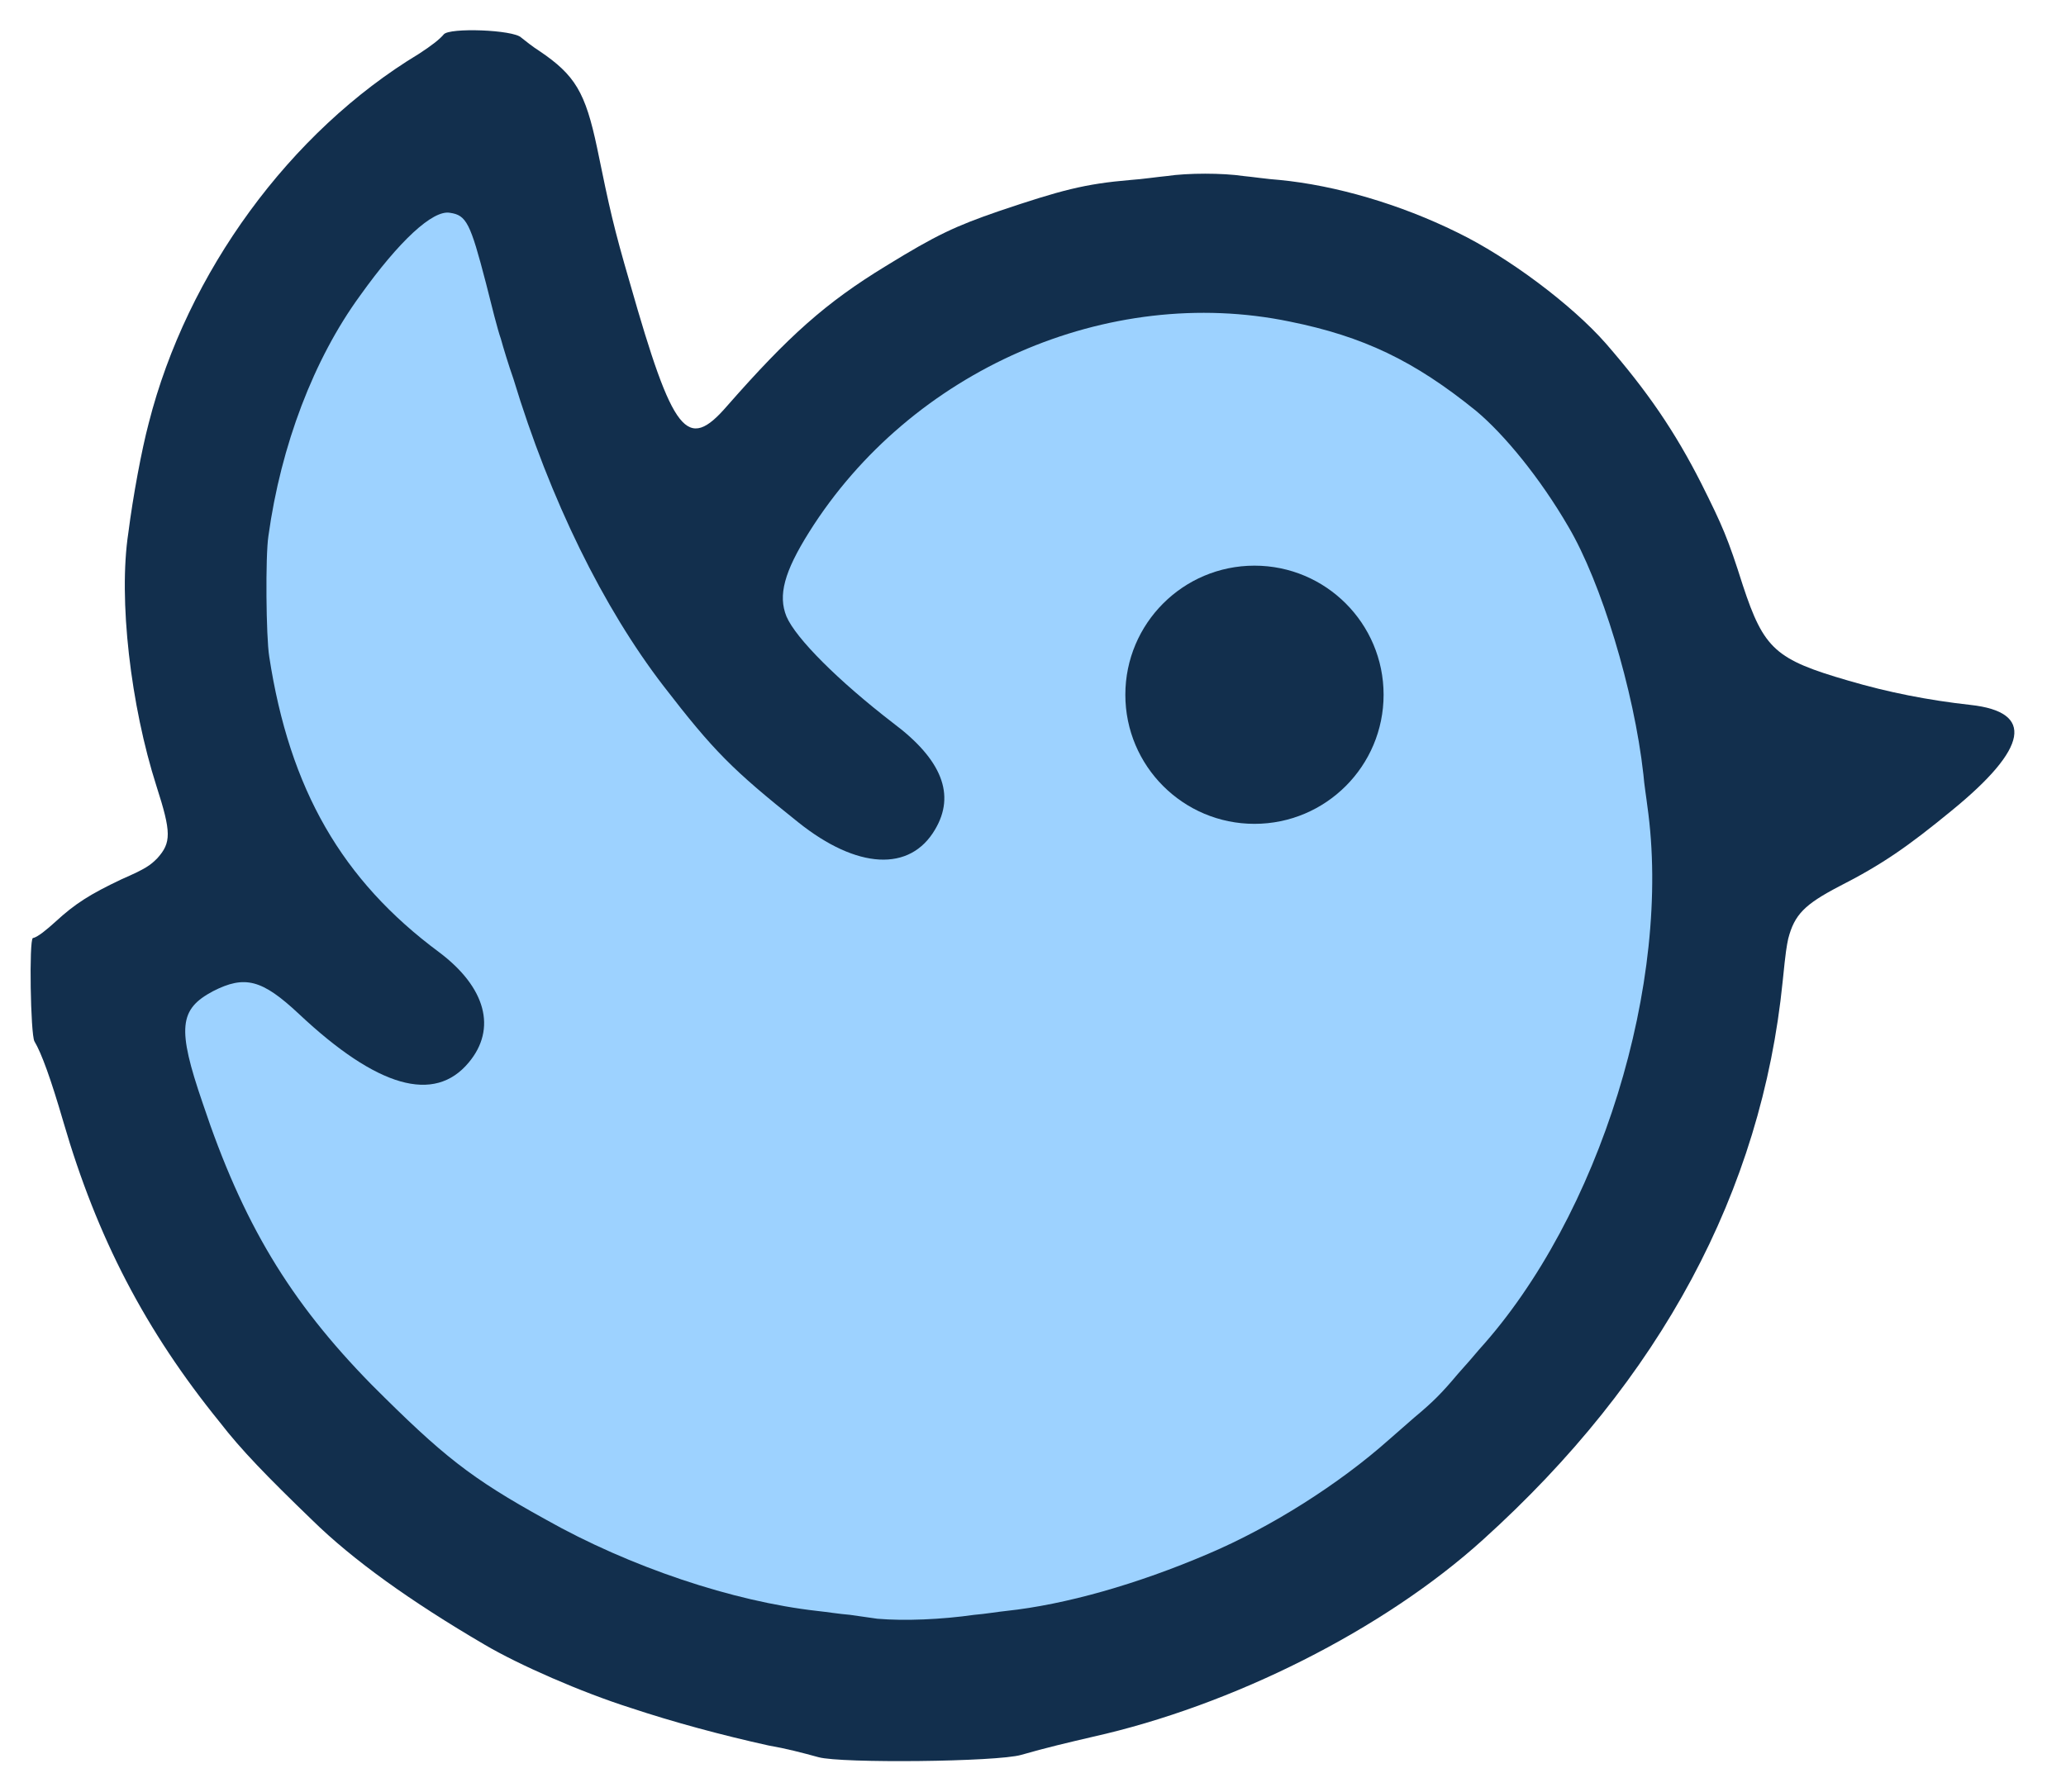
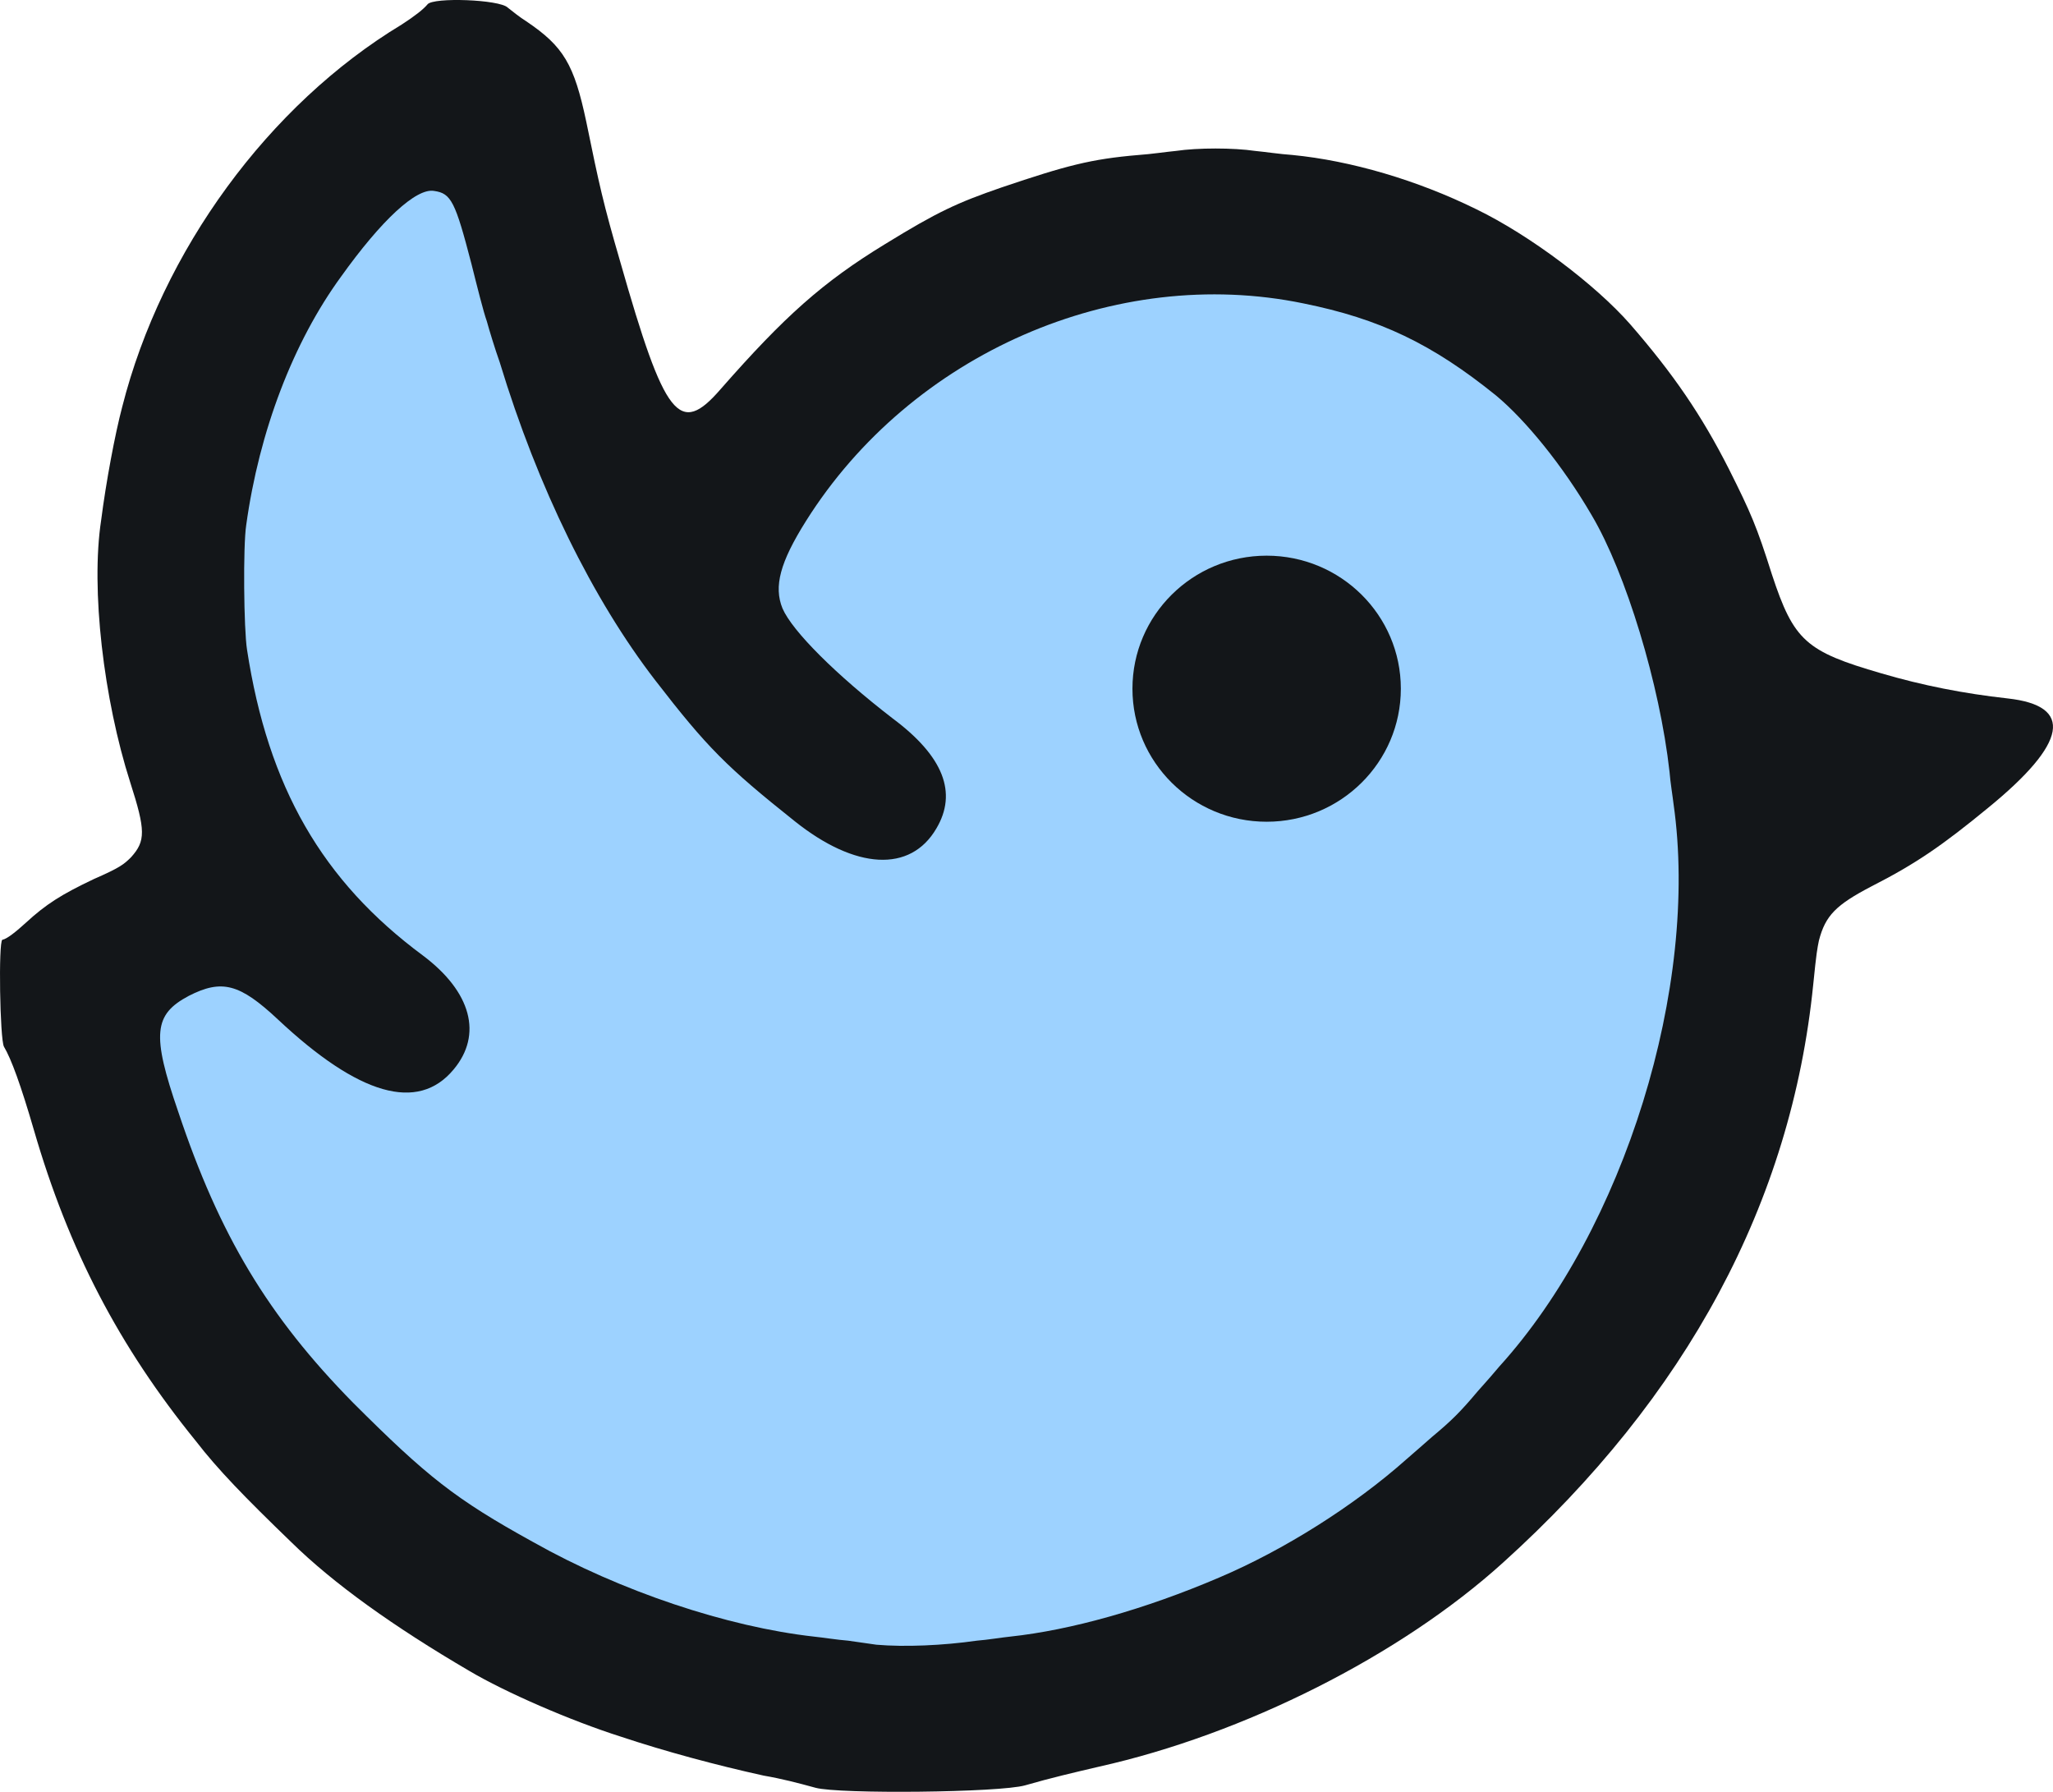
- <svg xmlns="http://www.w3.org/2000/svg" viewBox="-4 -4 264 229" role="img" aria-label="QuotaBird">
-   <path class="o" fill="#122F4D" fill-rule="evenodd" d="M100.6 220.6C98.4 220.0 96.5 219.5 94.2 219.1C88.3 217.8 82.0 216.1 76.6 214.3C70.3 212.3 62.3 208.8 57.9 206.2C48.5 200.7 41.1 195.4 35.9 190.3C30.1 184.7 26.8 181.3 24.1 177.8C14.6 166.1 8.4 154.2 4.1 139.4C2.5 133.9 1.3 130.6 0.4 129.1C-0.1 128.2 -0.3 116.1 0.2 115.9C0.8 115.8 2.0 114.8 3.1 113.8C5.6 111.5 7.5 110.3 11.5 108.4C14.7 107.0 15.2 106.6 16.1 105.7C17.9 103.7 17.9 102.4 16.0 96.5C12.7 86.2 11.1 72.6 12.4 64.1C13.0 59.4 14.1 53.5 15.0 50.1C19.9 30.8 33.1 12.8 49.5 2.9C51.2 1.8 52.2 1.0 52.7 0.4C53.4 -0.5 61.6 -0.2 62.6 0.8C63.1 1.2 64.1 2.0 64.9 2.5C69.5 5.6 70.8 7.8 72.3 14.9C73.9 22.7 74.4 25.0 76.5 32.2C82.0 51.5 83.8 53.8 88.9 47.9C96.8 38.9 101.5 34.7 109.2 30.0C115.7 26.0 118.1 24.9 123.6 23.0C131.6 20.3 134.6 19.5 140.5 19.0C142.0 18.9 144.0 18.6 145.1 18.5C147.8 18.1 152.2 18.1 154.9 18.5C156.0 18.6 158.0 18.9 159.5 19.0C166.7 19.7 174.9 22.1 182.2 25.7C188.8 28.9 196.9 35.0 201.2 39.9C206.5 46.0 210.0 51.1 213.4 57.8C216.1 63.2 216.8 64.8 218.7 70.8C221.4 79.0 222.9 80.3 232.2 83.0C237.3 84.5 242.4 85.5 247.8 86.1C256.0 87.0 255.2 91.6 245.4 99.6C239.8 104.2 236.5 106.5 231.0 109.3C226.6 111.6 225.3 112.9 224.5 116.0C224.3 117.0 224.2 117.4 223.8 121.4C221.1 148.3 208.2 172.3 185.5 192.8C172.8 204.3 153.5 214.0 135.6 218.0C132.6 218.7 129.6 219.4 126.5 220.3C123.4 221.2 103.5 221.4 100.6 220.6Z" />
-   <path fill="#9DD2FF" fill-rule="evenodd" d="M108.1 202.9C107.5 202.8 105.9 202.6 104.6 202.4C103.3 202.3 101.4 202.0 100.4 201.9C89.7 200.7 76.5 196.3 65.7 190.2C56.1 184.9 52.6 182.1 43.5 173.0C33.0 162.3 27.0 152.3 21.9 137.0C18.6 127.4 18.9 125.0 23.2 122.7C27.3 120.6 29.5 121.2 34.2 125.6C44.2 135.0 51.5 137.1 55.9 131.8C59.5 127.5 58.1 122.2 52.1 117.7C39.7 108.5 33.0 96.9 30.4 79.9C30.0 77.4 29.9 67.1 30.3 64.5C31.9 52.9 36.1 41.9 42.0 33.8C47.0 26.8 51.3 22.8 53.5 23.2C55.6 23.5 56.1 24.5 58.1 32.2C58.8 35.0 59.6 38.2 60.0 39.3C60.3 40.4 61.0 42.7 61.6 44.4C66.3 59.9 73.1 73.7 80.8 83.7C87.2 92.0 89.6 94.4 98.0 101.1C105.5 107.1 112.3 107.5 115.5 102.0C118.1 97.6 116.4 93.1 110.1 88.4C103.1 83.0 97.7 77.6 96.5 74.8C95.4 72.1 96.2 69.1 99.4 64.0C112.4 43.3 137.6 32.3 160.8 37.1C170.2 39.0 176.7 42.1 184.6 48.5C188.2 51.5 192.8 57.1 196.4 63.3C200.6 70.4 204.8 84.2 206.0 95.0C206.1 96.3 206.4 98.1 206.5 99.0C209.7 121.5 200.4 151.5 185.0 168.5C184.5 169.1 183.3 170.5 182.3 171.6C180.2 174.1 179.1 175.2 176.7 177.2C175.8 178.0 174.3 179.3 173.5 180.0C167.1 185.7 158.4 191.2 150.4 194.6C141.3 198.5 132.1 201.1 124.6 201.9C123.6 202.0 121.8 202.3 120.5 202.4C116.3 203.0 111.6 203.2 108.1 202.9Z" />
-   <circle cx="156.3" cy="84.8" r="16.5" fill="#122F4D" />
+ <svg xmlns="http://www.w3.org/2000/svg" viewBox="0 0 872 761" role="img" aria-label="QuotaBird">
+   <g transform="translate(-1639 -843)">
+     <path class="o" fill="#131619" d="M1985.37 1602.28C1977.8 1600.21 1971.26 1598.49 1963.35 1597.12 1943.05 1592.65 1921.38 1586.8 1902.81 1580.61 1881.14 1573.73 1853.62 1561.69 1838.48 1552.74 1806.15 1533.83 1780.69 1515.59 1762.8 1498.05 1742.85 1478.79 1731.5 1467.09 1722.21 1455.06 1689.53 1414.81 1668.2 1373.88 1653.41 1322.97 1647.91 1304.05 1643.78 1292.7 1640.68 1287.54 1638.96 1284.44 1638.28 1242.82 1640 1242.14 1642.06 1241.79 1646.19 1238.35 1649.97 1234.91 1658.57 1227 1665.11 1222.87 1678.87 1216.34 1689.88 1211.52 1691.6 1210.15 1694.69 1207.05 1700.88 1200.17 1700.88 1195.7 1694.35 1175.4 1683 1139.97 1677.49 1093.19 1681.96 1063.96 1684.03 1047.79 1687.81 1027.5 1690.91 1015.8 1707.76 949.413 1753.17 887.497 1809.59 853.444 1815.43 849.66 1818.87 846.908 1820.59 844.845 1823 841.749 1851.21 842.781 1854.65 846.22 1856.37 847.596 1859.81 850.348 1862.56 852.068 1878.38 862.731 1882.86 870.299 1888.02 894.721 1893.52 921.551 1895.24 929.462 1902.46 954.228 1921.38 1020.62 1927.58 1028.53 1945.12 1008.23 1972.29 977.275 1988.46 962.828 2014.95 946.661 2037.31 932.902 2045.56 929.118 2064.48 922.583 2092 913.296 2102.32 910.544 2122.62 908.824 2127.78 908.48 2134.66 907.448 2138.44 907.104 2147.73 905.728 2162.87 905.728 2172.15 907.104 2175.94 907.448 2182.82 908.48 2187.98 908.824 2212.75 911.232 2240.95 919.487 2266.07 931.87 2288.77 942.877 2316.63 963.86 2331.42 980.715 2349.66 1001.7 2361.7 1019.24 2373.39 1042.29 2382.68 1060.86 2385.09 1066.36 2391.62 1087 2400.91 1115.21 2406.07 1119.68 2438.06 1128.97 2455.61 1134.13 2473.15 1137.57 2491.73 1139.63 2519.93 1142.73 2517.18 1158.55 2483.47 1186.07 2464.21 1201.89 2452.85 1209.8 2433.93 1219.43 2418.8 1227.34 2414.33 1231.82 2411.57 1242.48 2410.89 1245.92 2410.54 1247.29 2409.17 1261.05 2399.88 1353.58 2355.5 1436.14 2277.42 1506.65 2233.73 1546.21 2167.34 1579.57 2105.76 1593.33 2095.44 1595.74 2085.12 1598.15 2074.46 1601.24 2063.8 1604.34 1995.34 1605.03 1985.37 1602.28Z" fill-rule="evenodd" />
+     <path d="M2011.27 1541.53C2009.2 1541.18 2003.7 1540.5 1999.23 1539.81 1994.75 1539.47 1988.22 1538.43 1984.78 1538.09 1947.96 1533.97 1902.54 1518.85 1865.38 1497.89 1832.35 1479.68 1820.31 1470.06 1789 1438.79 1752.87 1402.03 1732.23 1367.67 1714.68 1315.1 1703.32 1282.12 1704.36 1273.87 1719.15 1265.97 1733.26 1258.75 1740.83 1260.81 1757 1275.93 1791.41 1308.23 1816.52 1315.44 1831.66 1297.23 1844.05 1282.46 1839.23 1264.25 1818.59 1248.79 1775.92 1217.18 1752.87 1177.32 1743.92 1118.91 1742.55 1110.32 1742.2 1074.93 1743.58 1066 1749.09 1026.14 1763.54 988.346 1783.84 960.515 1801.04 936.463 1815.84 922.72 1823.41 924.094 1830.63 925.125 1832.35 928.561 1839.23 955.017 1841.64 964.638 1844.39 975.633 1845.77 979.412 1846.8 983.192 1849.21 991.094 1851.28 996.935 1867.45 1050.19 1890.84 1097.61 1917.34 1131.97 1939.36 1160.48 1947.62 1168.73 1976.52 1191.75 2002.32 1212.37 2025.72 1213.74 2036.73 1194.84 2045.68 1179.73 2039.83 1164.26 2018.15 1148.12 1994.07 1129.56 1975.49 1111.01 1971.36 1101.39 1967.57 1092.11 1970.32 1081.8 1981.34 1064.28 2026.06 993.156 2112.77 955.361 2192.6 971.853 2224.94 978.381 2247.3 989.033 2274.49 1011.02 2286.87 1021.33 2302.7 1040.57 2315.09 1061.87 2329.54 1086.27 2343.99 1133.68 2348.12 1170.79 2348.46 1175.26 2349.49 1181.44 2349.84 1184.54 2360.85 1261.84 2328.85 1364.92 2275.86 1423.33 2274.14 1425.39 2270.01 1430.2 2266.57 1433.98 2259.35 1442.57 2255.56 1446.35 2247.3 1453.22 2244.21 1455.97 2239.05 1460.44 2236.29 1462.84 2214.27 1482.43 2184.34 1501.33 2156.81 1513.01 2125.5 1526.41 2093.85 1535.34 2068.04 1538.09 2064.6 1538.43 2058.41 1539.47 2053.93 1539.81 2039.48 1541.87 2023.31 1542.56 2011.27 1541.53Z" fill="#9DD2FF" fill-rule="evenodd" />
+     <path fill="#131619" d="M2120 1135.5C2120 1104.3 2145.52 1079 2177 1079 2208.48 1079 2234 1104.3 2234 1135.5 2234 1166.7 2208.48 1192 2177 1192 2145.52 1192 2120 1166.7 2120 1135.5Z" fill-rule="evenodd" />
+   </g>
</svg>
